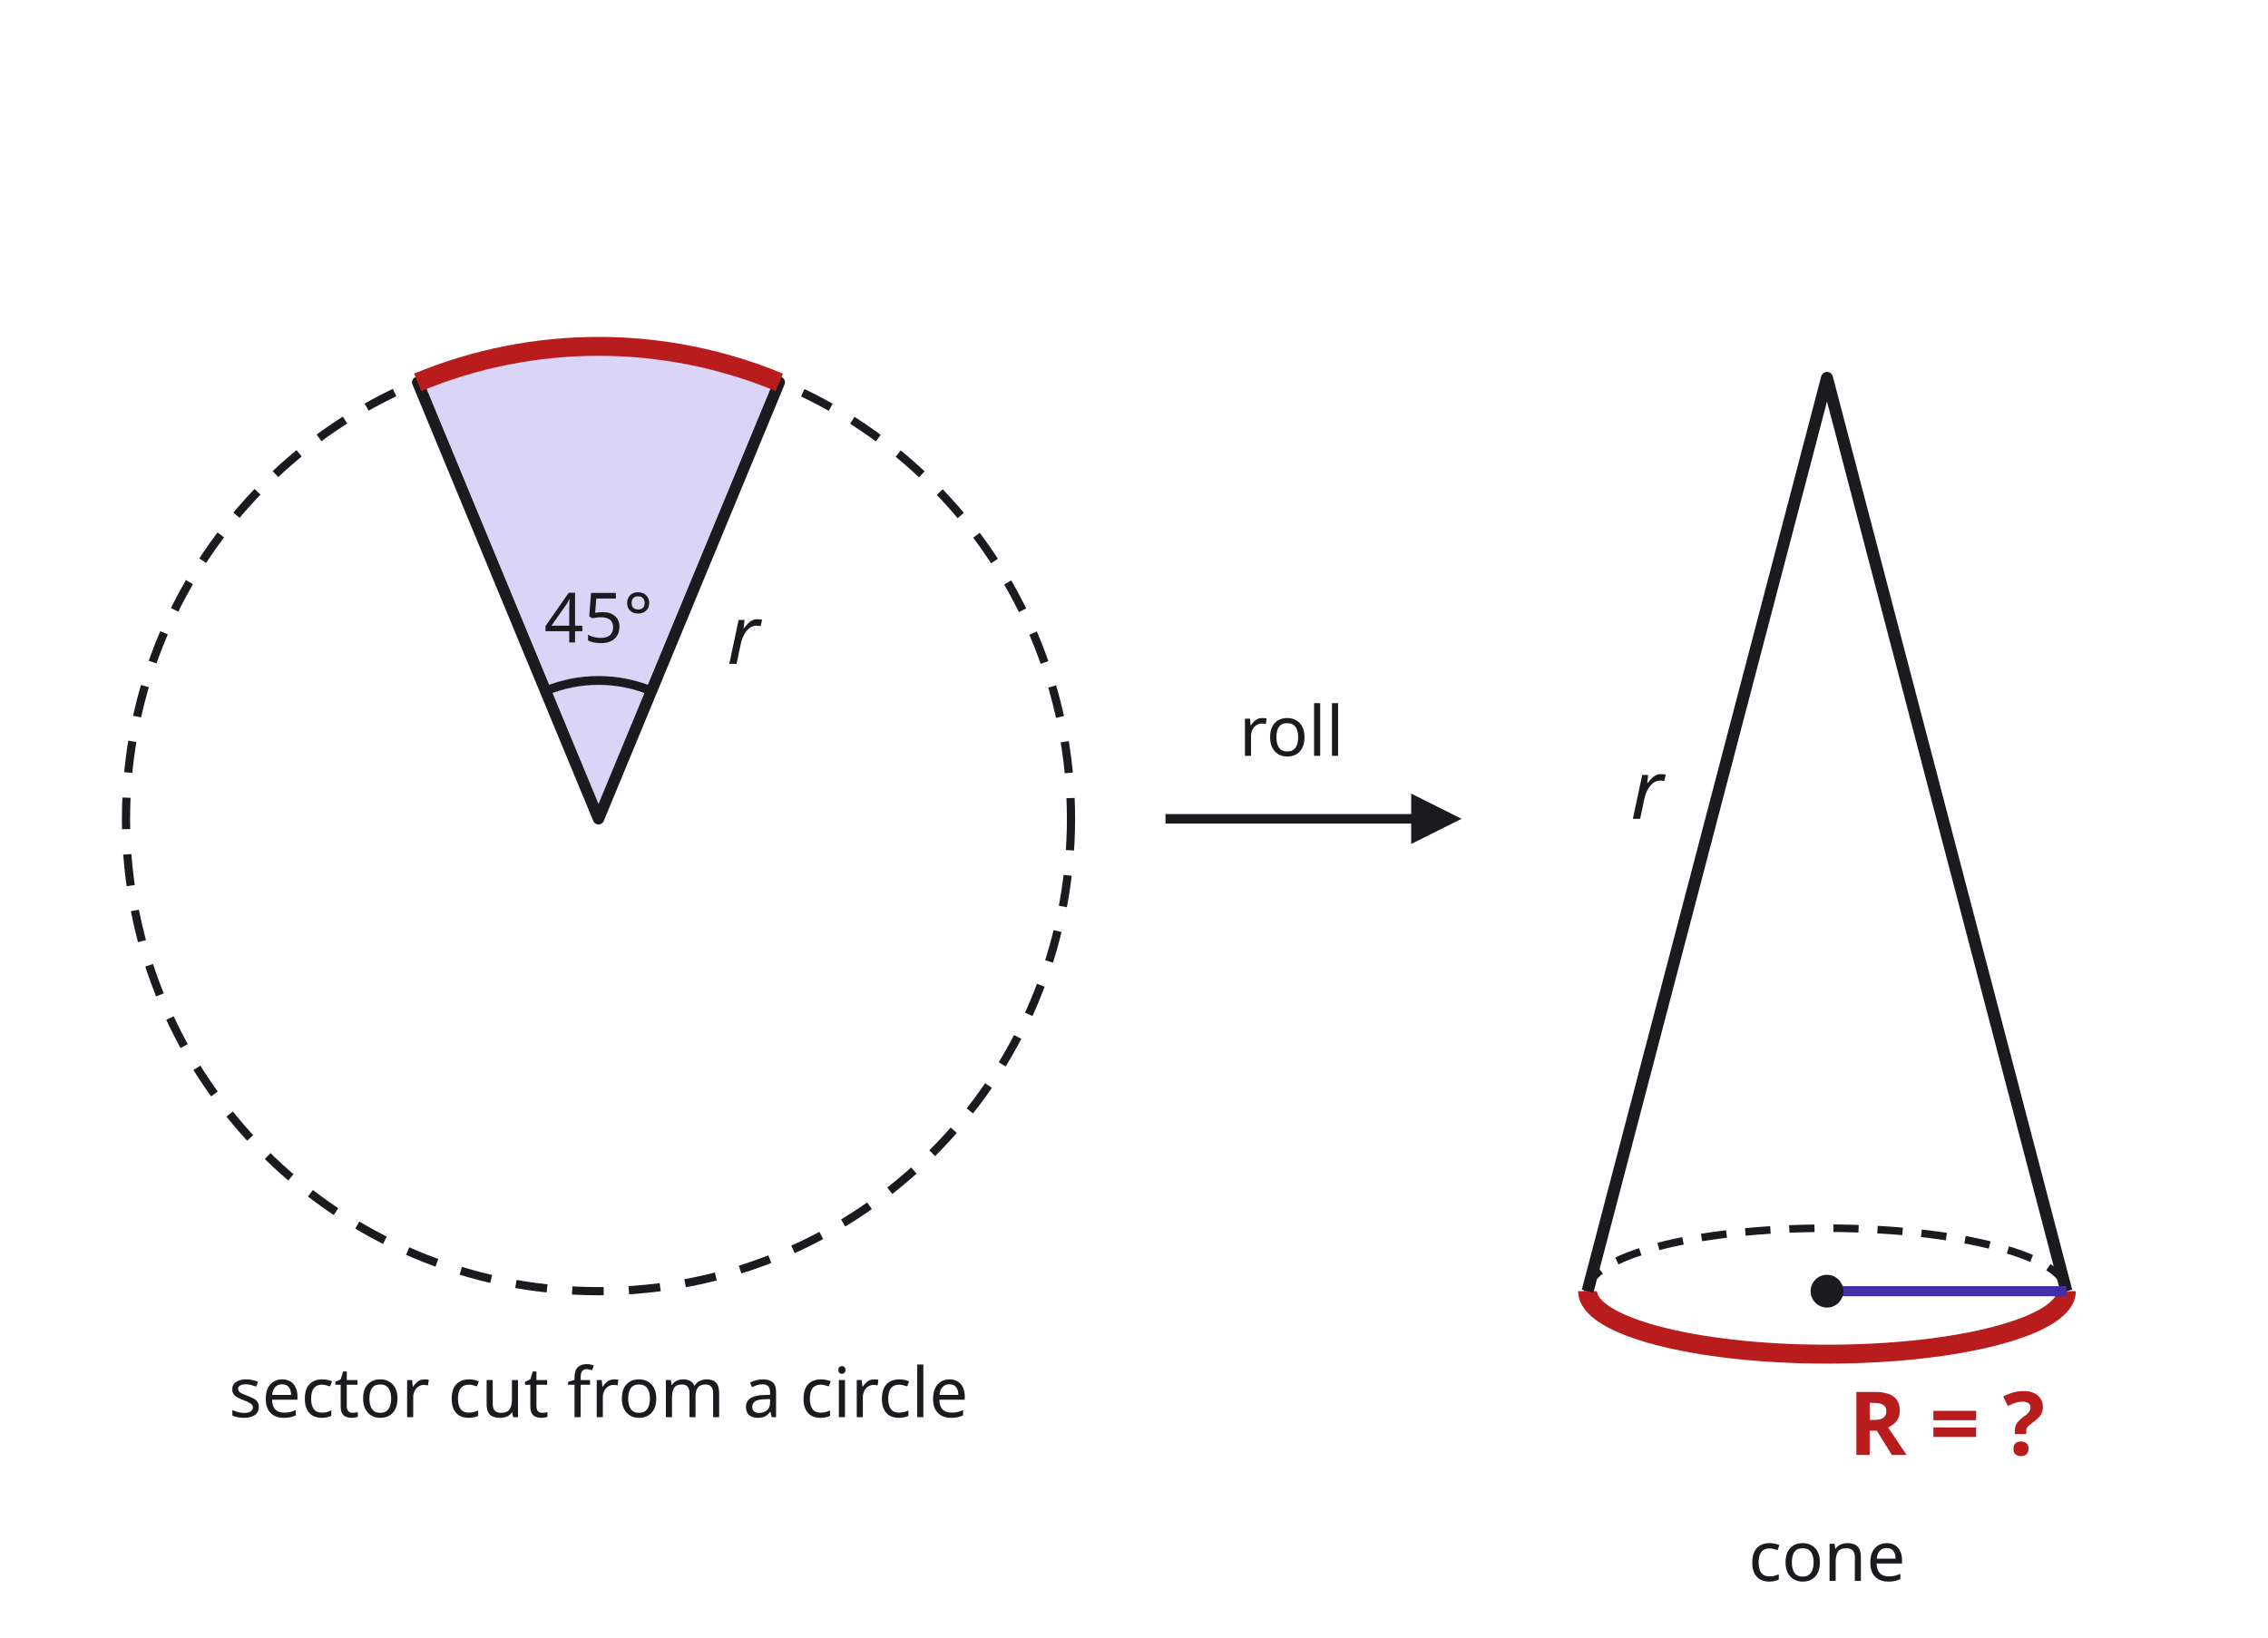
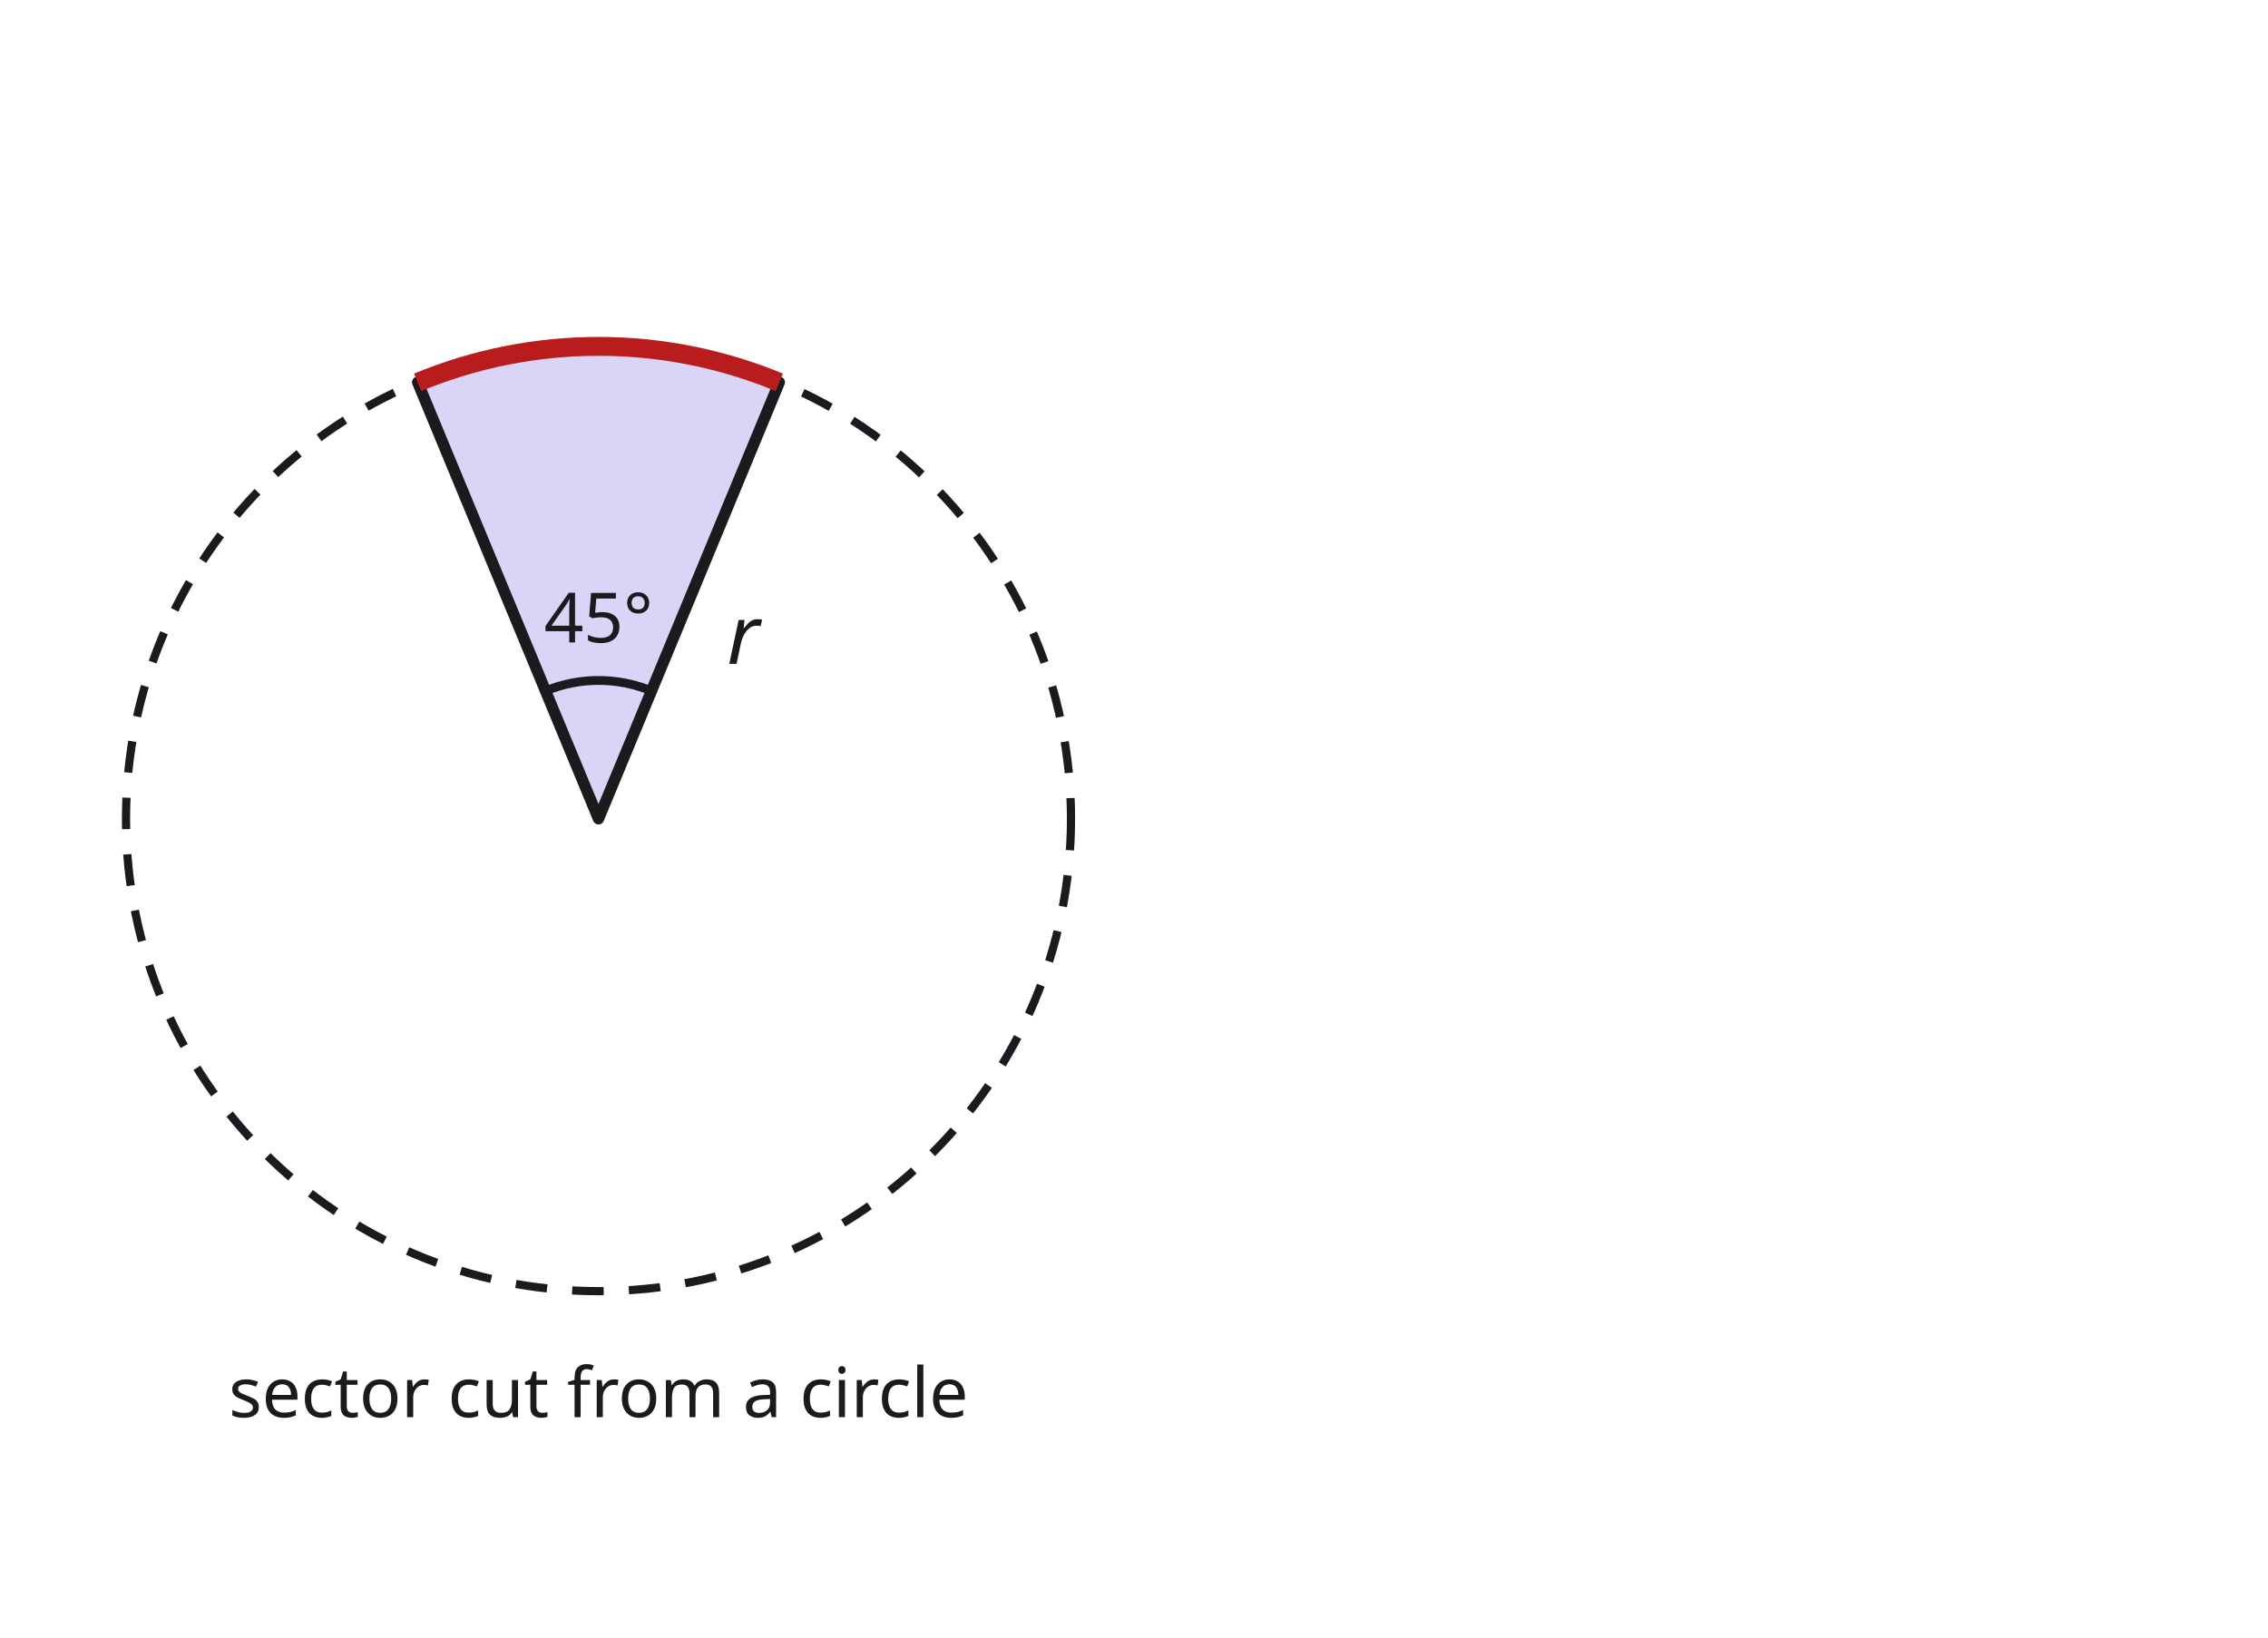
- <svg xmlns="http://www.w3.org/2000/svg" viewBox="0 0 360 260" width="360" height="260" role="img" aria-label="A 45 degree sector of a circle of radius r is rolled into a cone; its arc, in red, becomes the base circle of the cone, and the slant height is r; the base radius R is asked">
+ <svg xmlns="http://www.w3.org/2000/svg" viewBox="0 0 360 260" width="360" height="260" role="img" aria-label="A 45 degree sector cut from a circle of radius r; its arc is in red">
  <circle cx="95" cy="130" r="75" fill="none" stroke="#1a1a1f" stroke-width="1.3" stroke-dasharray="5 4" />
  <path d="M95 130 L123.7 60.7 A75 75 0 0 0 66.3 60.7 Z" fill="#6d5ae0" fill-opacity="0.25" stroke="#1a1a1f" stroke-width="1.8" stroke-linejoin="round" />
  <path d="M103.4 109.7 A22 22 0 0 0 86.6 109.7" fill="none" stroke="#1a1a1f" stroke-width="1.4" />
  <path d="M123.7 60.7 A75 75 0 0 0 66.3 60.7" fill="none" stroke="#b91c1c" stroke-width="3" />
  <text x="95" y="102" text-anchor="middle" font-family="system-ui, sans-serif" font-size="11" fill="#1a1a1f">45°</text>
  <text x="115.4" y="105.4" font-family="system-ui, sans-serif" font-size="13" font-style="italic" fill="#1a1a1f">r</text>
  <text x="95" y="225" text-anchor="middle" font-family="system-ui, sans-serif" font-size="11" fill="#1a1a1f">sector cut from a circle</text>
-   <path d="M185 130 H225" stroke="#1a1a1f" stroke-width="1.5" />
-   <path d="M232 130 l-8 -4 v8 Z" fill="#1a1a1f" />
-   <text x="205" y="120" text-anchor="middle" font-family="system-ui, sans-serif" font-size="11" fill="#1a1a1f">roll</text>
-   <path d="M252 205 A38 10 0 0 1 328 205" fill="none" stroke="#1a1a1f" stroke-width="1.2" stroke-dasharray="4 3" />
-   <path d="M252 205 A38 10 0 0 0 328 205" fill="none" stroke="#b91c1c" stroke-width="3" />
-   <path d="M252 205 L290 60 L328 205" fill="none" stroke="#1a1a1f" stroke-width="1.9" stroke-linejoin="round" />
-   <path d="M290 205 L328 205" fill="none" stroke="#3f2fa8" stroke-width="1.6" />
-   <circle cx="290" cy="205" r="2.6" fill="#1a1a1f" />
-   <text x="264" y="130" text-anchor="end" font-family="system-ui, sans-serif" font-size="13" font-style="italic" fill="#1a1a1f">r</text>
-   <text x="309" y="231" text-anchor="middle" font-family="system-ui, sans-serif" font-size="14" font-weight="700" fill="#b91c1c">R = ?</text>
-   <text x="290" y="251" text-anchor="middle" font-family="system-ui, sans-serif" font-size="11" fill="#1a1a1f">cone</text>
</svg>
